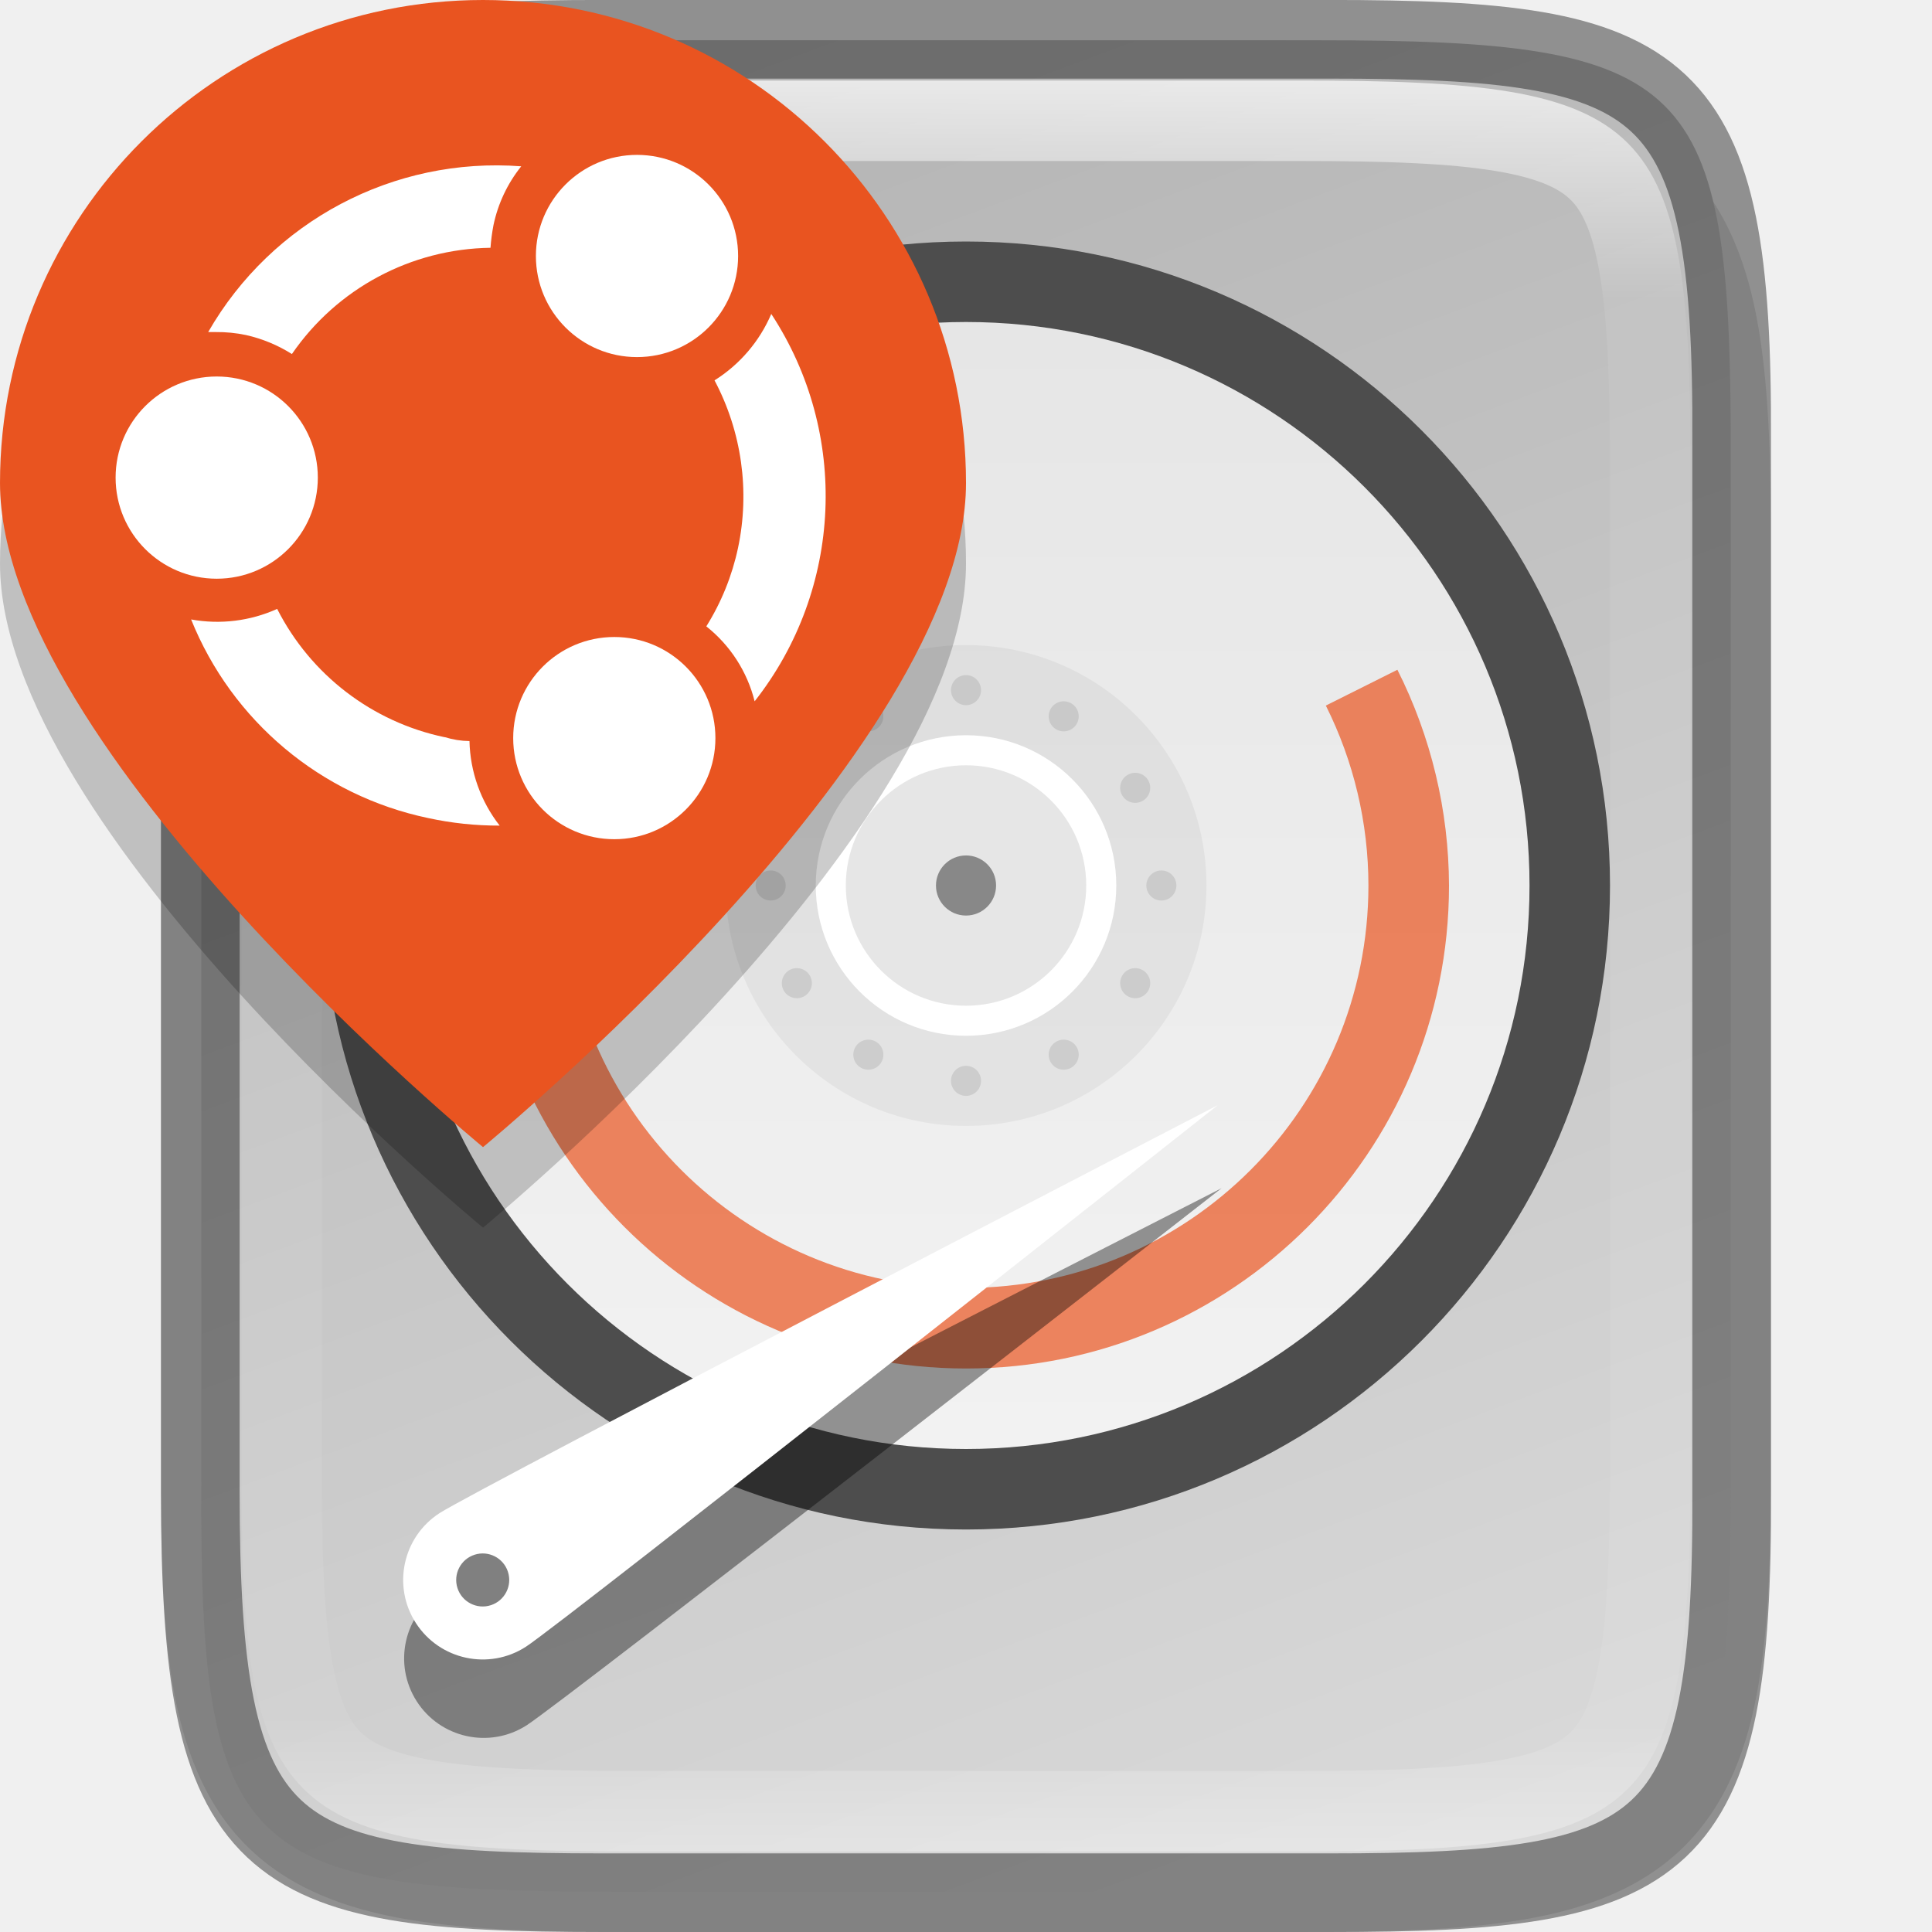
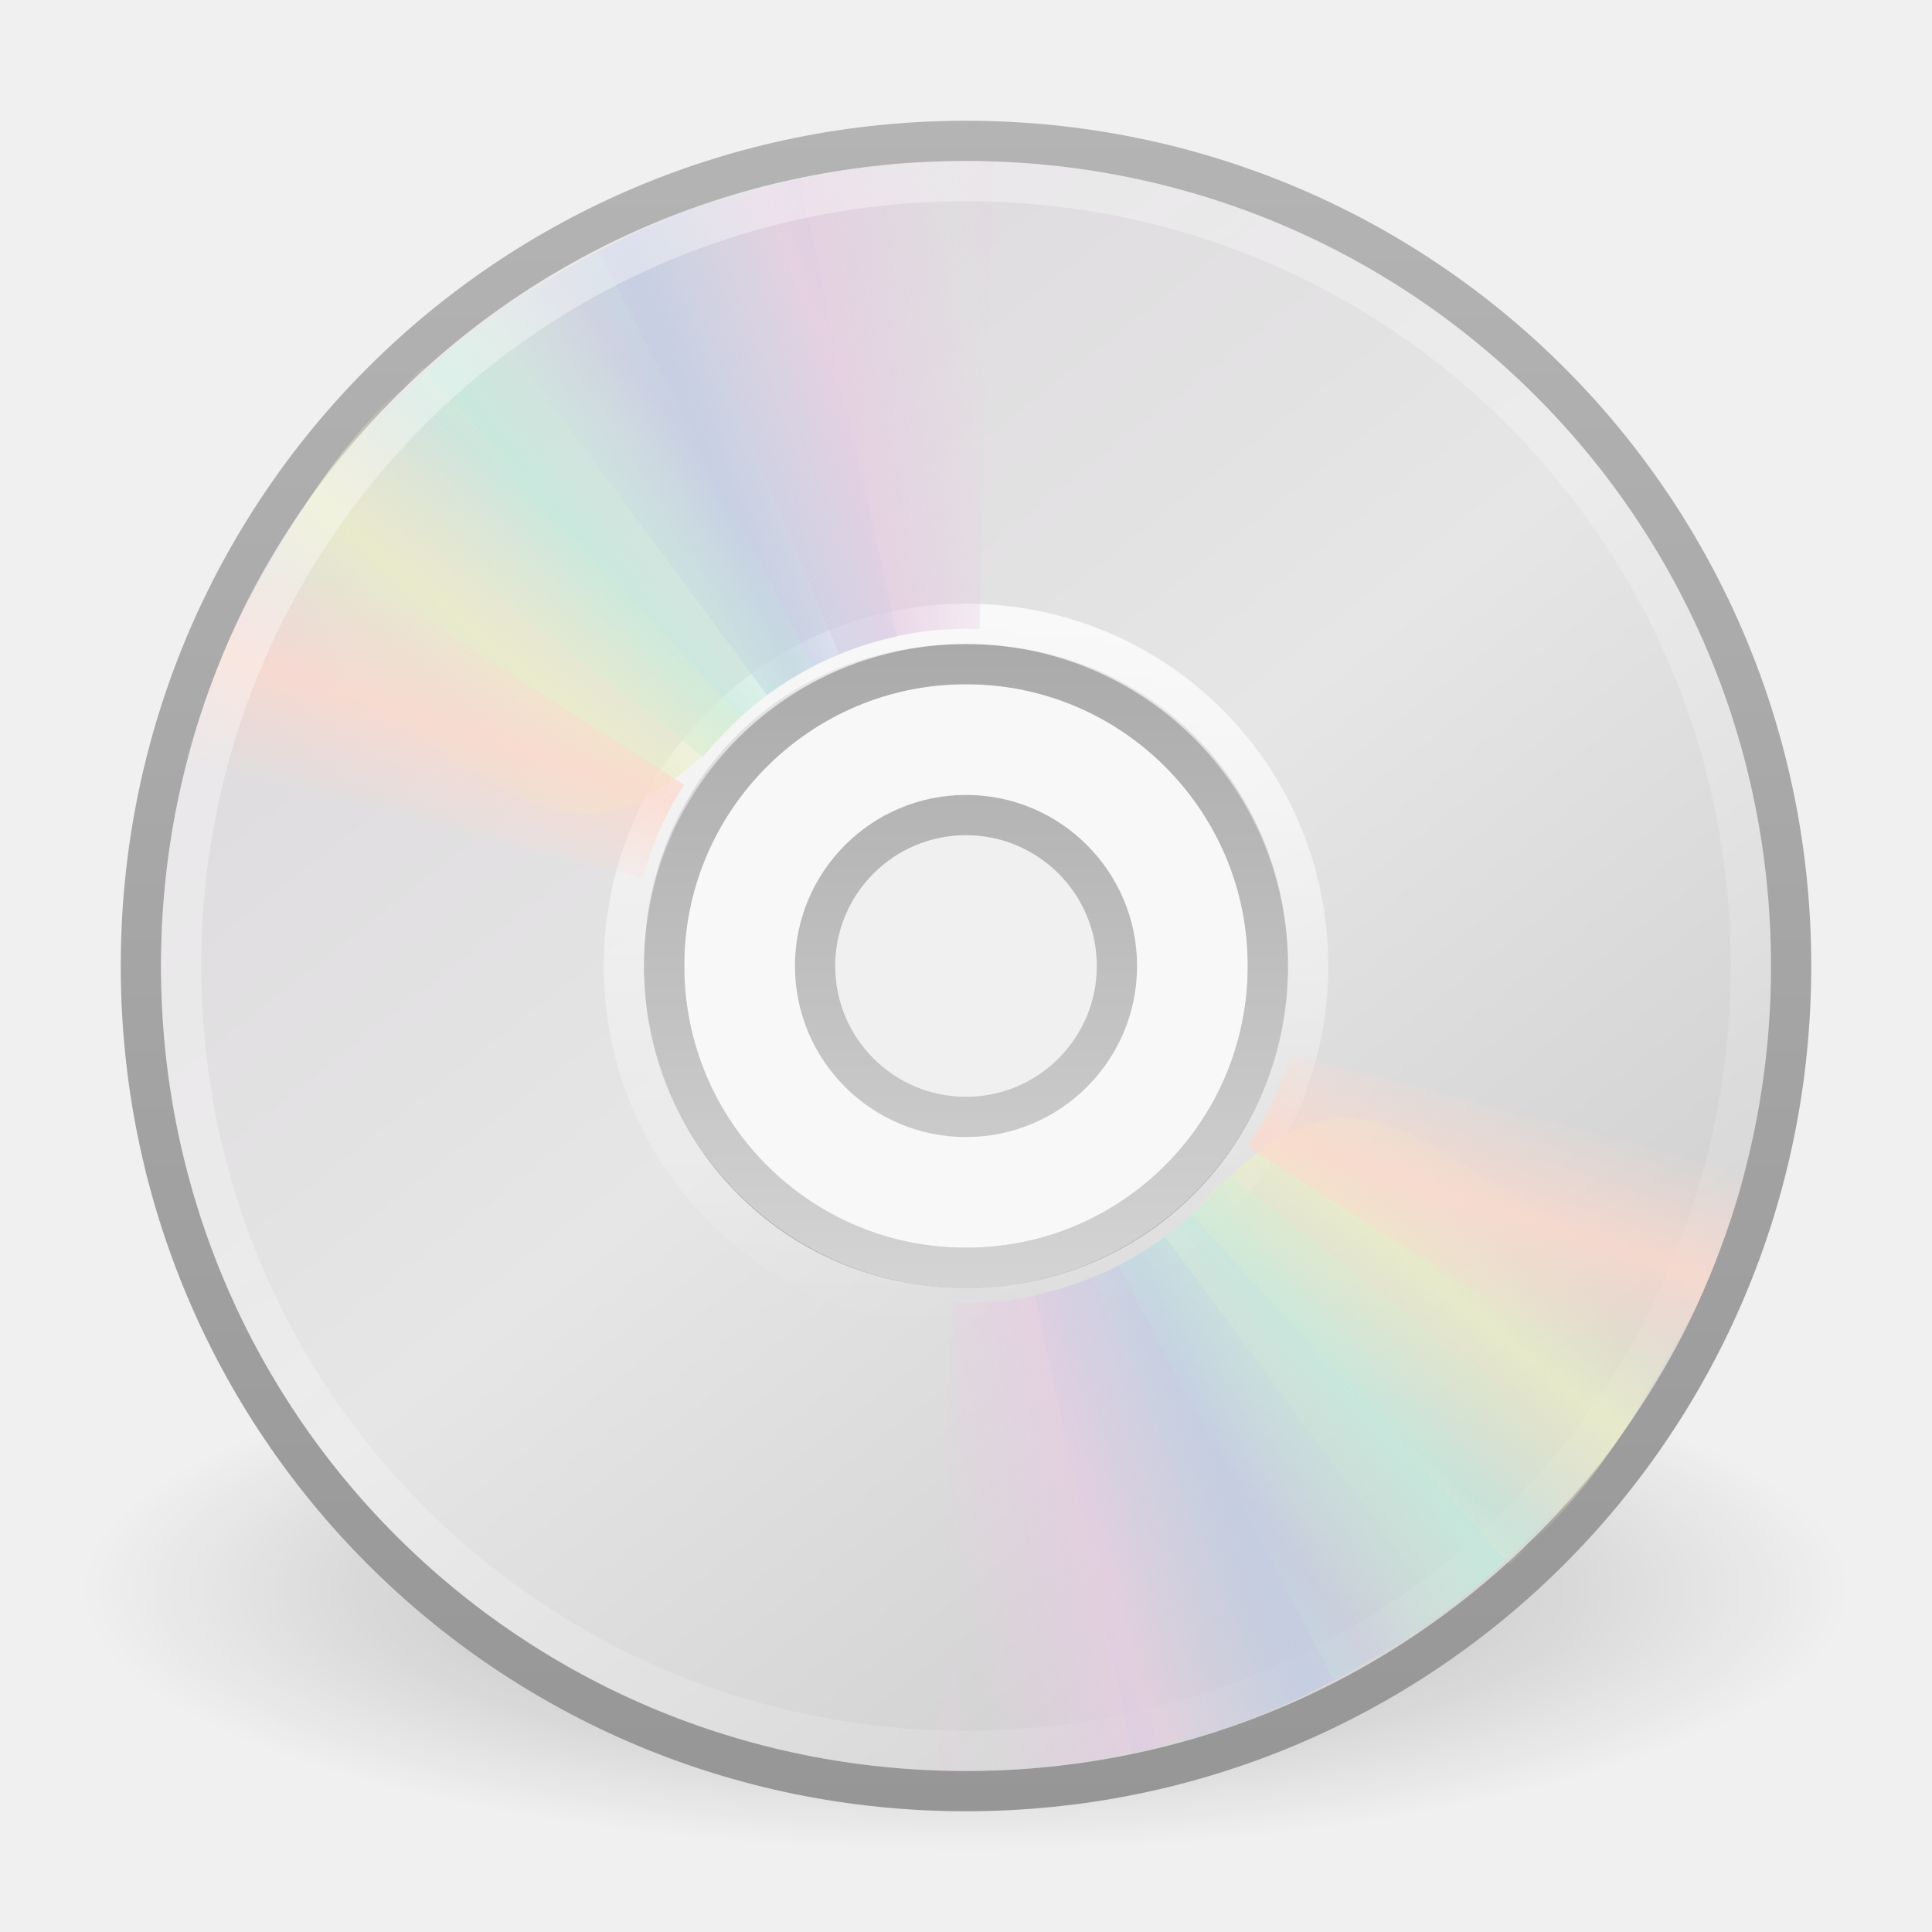
- <svg xmlns="http://www.w3.org/2000/svg" xmlns:xlink="http://www.w3.org/1999/xlink" width="24" height="24" id="svg11300" version="1.0" style="display:inline;enable-background:new">
-   <defs id="defs3">
-     <linearGradient id="linearGradient927">
-       <stop style="stop-color:#ffffff;stop-opacity:1;" offset="0" id="stop923" />
-       <stop id="stop933" offset="0.125" style="stop-color:#ffffff;stop-opacity:0.098" />
-       <stop id="stop931" offset="0.925" style="stop-color:#ffffff;stop-opacity:0.098" />
-       <stop style="stop-color:#ffffff;stop-opacity:0.498" offset="1" id="stop925" />
+ <svg xmlns="http://www.w3.org/2000/svg" xmlns:xlink="http://www.w3.org/1999/xlink" version="1.0" width="48" height="48" id="svg3367">
+   <defs id="defs3369">
+     <linearGradient id="linearGradient23419">
+       <stop id="stop23421" style="stop-color:#000000;stop-opacity:1" offset="0" />
+       <stop id="stop23423" style="stop-color:#000000;stop-opacity:0" offset="1" />
    </linearGradient>
-     <clipPath clipPathUnits="userSpaceOnUse" id="clipPath994">
-       <path style="color:#000000;display:inline;overflow:visible;visibility:visible;fill:#cdcdcd;fill-opacity:1;fill-rule:nonzero;stroke:none;stroke-width:2;stroke-miterlimit:4;stroke-dasharray:none;stroke-opacity:1;marker:none;enable-background:accumulate" d="m 335.731,62 c -8.824,0 -9.774,0.906 -9.73,9.748 v 12.252 12.252 c -0.043,8.842 0.906,9.748 9.73,9.748 h 16.539 c 8.824,0 9.73,-0.906 9.73,-9.748 v -12.252 -12.252 c 0,-8.842 -0.906,-9.748 -9.73,-9.748 z" id="path996" />
-     </clipPath>
-     <linearGradient xlink:href="#linearGradient876" id="linearGradient916" gradientUnits="userSpaceOnUse" gradientTransform="matrix(0,-0.05921519,0.05978336,0,313.2699,214.6363)" x1="441.379" y1="240.303" x2="52.966" y2="386.308" />
-     <clipPath clipPathUnits="userSpaceOnUse" id="clipPath971">
-       <path style="color:#000000;display:inline;overflow:visible;visibility:visible;opacity:1;fill:#46a926;fill-opacity:1;fill-rule:nonzero;stroke:none;stroke-width:2;stroke-miterlimit:4;stroke-dasharray:none;stroke-opacity:1;marker:none;enable-background:accumulate" d="m 327.865,189 c -4.412,0 -4.887,0.453 -4.865,4.874 v 6.126 6.126 c -0.022,4.421 0.453,4.874 4.865,4.874 h 8.27 c 4.412,0 4.865,-0.453 4.865,-4.874 v -6.126 -6.126 c 0,-4.421 -0.453,-4.874 -4.865,-4.874 z" id="path973" />
-     </clipPath>
-     <linearGradient xlink:href="#linearGradient927" id="linearGradient981" x1="332" y1="189" x2="332" y2="211" gradientUnits="userSpaceOnUse" />
-     <clipPath clipPathUnits="userSpaceOnUse" id="clipPath983">
-       <path id="path985" d="m 325.096,237 c -2.808,0 -3.11,0.288 -3.096,3.102 v 3.898 3.898 c -0.014,2.813 0.288,3.102 3.096,3.102 h 5.808 c 2.808,0 3.096,-0.288 3.096,-3.102 v -3.898 -3.898 c 0,-2.813 -0.288,-3.102 -3.096,-3.102 z" style="color:#000000;display:inline;overflow:visible;visibility:visible;opacity:1;fill:#46a926;fill-opacity:1;fill-rule:nonzero;stroke:none;stroke-width:2;stroke-miterlimit:4;stroke-dasharray:none;stroke-opacity:1;marker:none;enable-background:accumulate" />
-     </clipPath>
-     <clipPath clipPathUnits="userSpaceOnUse" id="clipPath994-1">
-       <path style="color:#000000;display:inline;overflow:visible;visibility:visible;fill:#cdcdcd;fill-opacity:1;fill-rule:nonzero;stroke:none;stroke-width:2;stroke-miterlimit:4;stroke-dasharray:none;stroke-opacity:1;marker:none;enable-background:accumulate" d="m 335.731,62 c -8.824,0 -9.774,0.906 -9.73,9.748 v 12.252 12.252 c -0.043,8.842 0.906,9.748 9.73,9.748 h 16.539 c 8.824,0 9.73,-0.906 9.73,-9.748 v -12.252 -12.252 c 0,-8.842 -0.906,-9.748 -9.73,-9.748 z" id="path996-8" />
-     </clipPath>
-     <linearGradient id="linearGradient876">
-       <stop style="stop-color:#b3b3b3;stop-opacity:1" offset="0" id="stop872" />
-       <stop style="stop-color:#d9d9d9;stop-opacity:1" offset="1" id="stop874" />
+     <linearGradient id="linearGradient3772">
+       <stop id="stop3774" style="stop-color:#b4b4b4;stop-opacity:1" offset="0" />
+       <stop id="stop3776" style="stop-color:#969696;stop-opacity:1" offset="1" />
    </linearGradient>
-     <linearGradient id="linearGradient1392">
-       <stop style="stop-color:#e6e6e6;stop-opacity:1;" offset="0" id="stop1388" />
-       <stop style="stop-color:#f2f2f2;stop-opacity:1" offset="1" id="stop1390" />
+     <linearGradient x1="12.274" y1="32.416" x2="35.391" y2="14.203" id="linearGradient3263" gradientUnits="userSpaceOnUse">
+       <stop id="stop3265" style="stop-color:#dedbde;stop-opacity:1" offset="0" />
+       <stop id="stop3267" style="stop-color:#e6e6e6;stop-opacity:1" offset="0.5" />
+       <stop id="stop3269" style="stop-color:#d2d2d2;stop-opacity:1" offset="1" />
    </linearGradient>
-     <clipPath clipPathUnits="userSpaceOnUse" id="clipPath999">
-       <path style="color:#000000;display:inline;overflow:visible;visibility:visible;opacity:1;fill:#5d5d5d;fill-opacity:1;fill-rule:nonzero;stroke:none;stroke-width:3.826;stroke-linecap:butt;stroke-linejoin:round;stroke-miterlimit:4;stroke-dasharray:none;stroke-dashoffset:0;stroke-opacity:1;marker:none;enable-background:accumulate" d="m 152,68 c -48.601,0 -88,39.399 -88,88 0,48.601 39.399,88 88,88 48.601,0 88,-39.399 88,-88 0,-48.601 -39.399,-88 -88,-88 z" id="path1001" />
-     </clipPath>
-     <linearGradient xlink:href="#linearGradient1392" id="linearGradient2535" gradientUnits="userSpaceOnUse" gradientTransform="rotate(90,152,156)" x1="77" y1="156" x2="227" y2="156" />
+     <linearGradient id="linearGradient3428">
+       <stop id="stop3430" style="stop-color:#aaaaaa;stop-opacity:1" offset="0" />
+       <stop id="stop3432" style="stop-color:#d4d4d4;stop-opacity:1" offset="1" />
+     </linearGradient>
+     <linearGradient x1="10.609" y1="17.886" x2="9.73" y2="20.613" id="linearGradient3354" xlink:href="#linearGradient3519" gradientUnits="userSpaceOnUse" spreadMethod="reflect" />
+     <linearGradient x1="12.372" y1="16.188" x2="14.609" y2="13.462" id="linearGradient3352" xlink:href="#linearGradient3511" gradientUnits="userSpaceOnUse" spreadMethod="reflect" />
+     <linearGradient x1="14.085" y1="13.046" x2="16.994" y2="10.732" id="linearGradient3350" xlink:href="#linearGradient3503" gradientUnits="userSpaceOnUse" spreadMethod="reflect" />
+     <linearGradient x1="17.495" y1="11.2" x2="21.047" y2="9.796" id="linearGradient3348" xlink:href="#linearGradient3495" gradientUnits="userSpaceOnUse" spreadMethod="reflect" />
+     <linearGradient x1="20.58" y1="10.775" x2="24.274" y2="9.862" id="linearGradient3346" xlink:href="#linearGradient3487" gradientUnits="userSpaceOnUse" spreadMethod="reflect" />
+     <linearGradient id="linearGradient6036">
+       <stop id="stop6038" style="stop-color:#ffffff;stop-opacity:1" offset="0" />
+       <stop id="stop6040" style="stop-color:#ffffff;stop-opacity:0" offset="1" />
+     </linearGradient>
+     <linearGradient id="linearGradient3519">
+       <stop id="stop3521" style="stop-color:#fcd9cd;stop-opacity:1" offset="0" />
+       <stop id="stop3523" style="stop-color:#fcd9cd;stop-opacity:0" offset="1" />
+     </linearGradient>
+     <linearGradient x1="10.609" y1="17.886" x2="9.73" y2="20.613" id="linearGradient3319" xlink:href="#linearGradient3519" gradientUnits="userSpaceOnUse" spreadMethod="reflect" />
+     <linearGradient id="linearGradient3511">
+       <stop id="stop3513" style="stop-color:#ebeec7;stop-opacity:1" offset="0" />
+       <stop id="stop3515" style="stop-color:#ebeec7;stop-opacity:0" offset="1" />
+     </linearGradient>
+     <linearGradient x1="12.372" y1="16.188" x2="14.609" y2="13.462" id="linearGradient3317" xlink:href="#linearGradient3511" gradientUnits="userSpaceOnUse" spreadMethod="reflect" />
+     <linearGradient id="linearGradient3503">
+       <stop id="stop3505" style="stop-color:#c4ebdd;stop-opacity:1" offset="0" />
+       <stop id="stop3507" style="stop-color:#c4ebdd;stop-opacity:0" offset="1" />
+     </linearGradient>
+     <linearGradient x1="14.085" y1="13.046" x2="16.994" y2="10.732" id="linearGradient3315" xlink:href="#linearGradient3503" gradientUnits="userSpaceOnUse" spreadMethod="reflect" />
+     <linearGradient id="linearGradient3495">
+       <stop id="stop3497" style="stop-color:#c1cbe4;stop-opacity:1" offset="0" />
+       <stop id="stop3499" style="stop-color:#c1cbe4;stop-opacity:0" offset="1" />
+     </linearGradient>
+     <linearGradient x1="17.495" y1="11.2" x2="21.047" y2="9.796" id="linearGradient3313" xlink:href="#linearGradient3495" gradientUnits="userSpaceOnUse" spreadMethod="reflect" />
+     <linearGradient id="linearGradient3487">
+       <stop id="stop3489" style="stop-color:#e6cde2;stop-opacity:1" offset="0" />
+       <stop id="stop3491" style="stop-color:#e6cde2;stop-opacity:0" offset="1" />
+     </linearGradient>
+     <linearGradient x1="20.58" y1="10.775" x2="24.274" y2="9.862" id="linearGradient3311" xlink:href="#linearGradient3487" gradientUnits="userSpaceOnUse" spreadMethod="reflect" />
+     <linearGradient xlink:href="#linearGradient6036" id="linearGradient2453" gradientUnits="userSpaceOnUse" gradientTransform="matrix(0.9849664,0,0,0.9849663,1.902206e-2,-0.6241532)" x1="10.502" y1="3.61" x2="48.799" y2="54.698" />
+     <linearGradient xlink:href="#linearGradient6036" id="linearGradient2462" gradientUnits="userSpaceOnUse" gradientTransform="matrix(0.4293444,0,0,0.4293442,13.54675,13.26639)" x1="18.776" y1="4.038" x2="18.203" y2="45.962" />
+     <linearGradient xlink:href="#linearGradient3428" id="linearGradient2465" gradientUnits="userSpaceOnUse" gradientTransform="matrix(0.9375,0,0,0.9375,1.5,1.5)" x1="21.448" y1="15.5" x2="21.448" y2="32.509" />
+     <linearGradient xlink:href="#linearGradient3263" id="linearGradient2470" gradientUnits="userSpaceOnUse" gradientTransform="matrix(0,1.171439,-1.171439,0,51.06024,-4.11454)" x1="12.274" y1="32.416" x2="35.391" y2="14.203" />
+     <linearGradient xlink:href="#linearGradient3772" id="linearGradient2472" gradientUnits="userSpaceOnUse" gradientTransform="translate(50.26506,0)" x1="-21.916" y1="3" x2="-21.916" y2="45.033" />
+     <radialGradient xlink:href="#linearGradient23419" id="radialGradient2475" gradientUnits="userSpaceOnUse" gradientTransform="matrix(0.9722718,0,0,0.2872354,1.312499,27.54052)" cx="23.335" cy="41.636" fx="23.335" fy="41.636" r="22.627" />
  </defs>
-   <g style="display:inline" id="layer1" transform="translate(-319.9999,-188)">
-     <g style="display:inline" id="layer7" />
-     <g id="layer8" style="display:inline">
-       <path style="color:#000000;font-style:normal;font-variant:normal;font-weight:normal;font-stretch:normal;font-size:medium;line-height:normal;font-family:sans-serif;font-variant-ligatures:normal;font-variant-position:normal;font-variant-caps:normal;font-variant-numeric:normal;font-variant-alternates:normal;font-feature-settings:normal;text-indent:0;text-align:start;text-decoration:none;text-decoration-line:none;text-decoration-style:solid;text-decoration-color:#000000;letter-spacing:normal;word-spacing:normal;text-transform:none;writing-mode:lr-tb;direction:ltr;text-orientation:mixed;dominant-baseline:auto;baseline-shift:baseline;text-anchor:start;white-space:normal;shape-padding:0;clip-rule:nonzero;display:inline;overflow:visible;visibility:visible;opacity:0.1;isolation:auto;mix-blend-mode:normal;color-interpolation:sRGB;color-interpolation-filters:linearRGB;solid-color:#000000;solid-opacity:1;vector-effect:none;fill:#000000;fill-opacity:1;fill-rule:nonzero;stroke:none;stroke-width:2;stroke-linecap:butt;stroke-linejoin:miter;stroke-miterlimit:4;stroke-dasharray:none;stroke-dashoffset:0;stroke-opacity:1;marker:none;color-rendering:auto;image-rendering:auto;shape-rendering:auto;text-rendering:auto;enable-background:accumulate" d="m 327.865,189 c -1.12,0 -2.015,0.024 -2.791,0.154 -0.776,0.13 -1.48,0.388 -2.01,0.916 -0.53,0.528 -0.791,1.237 -0.92,2.014 -0.129,0.777 -0.15,1.672 -0.145,2.795 v 6.121 5.125 c -0.005,1.121 0.016,2.015 0.145,2.791 0.129,0.777 0.39,1.485 0.92,2.014 0.53,0.528 1.234,0.786 2.01,0.916 0.776,0.13 1.671,0.154 2.791,0.154 h 8.27 c 1.12,0 2.013,-0.024 2.787,-0.154 0.774,-0.13 1.48,-0.389 2.008,-0.918 0.528,-0.529 0.786,-1.234 0.916,-2.01 0.13,-0.775 0.154,-1.671 0.154,-2.793 v -5.125 -6.125 c 0,-1.122 -0.024,-2.018 -0.154,-2.793 -0.13,-0.775 -0.388,-1.481 -0.916,-2.01 -0.528,-0.529 -1.233,-0.788 -2.008,-0.918 -0.774,-0.13 -1.667,-0.154 -2.787,-0.154 z" id="path995" />
-       <path id="path914" d="m 327.636,188.5 c -4.657,0 -5.158,0.474 -5.135,5.096 v 6.404 6.404 c -0.023,4.622 0.478,5.096 5.135,5.096 h 8.729 c 4.657,0 5.135,-0.474 5.135,-5.096 v -6.404 -6.404 c 0,-4.622 -0.478,-5.096 -5.135,-5.096 z" style="color:#000000;display:inline;overflow:visible;visibility:visible;fill:url(#linearGradient916);fill-opacity:1;fill-rule:nonzero;stroke:none;stroke-width:1;marker:none;enable-background:accumulate" />
-       <path id="path935" d="m 327.865,189 c -4.412,0 -4.887,0.453 -4.865,4.874 v 6.126 6.126 c -0.022,4.421 0.453,4.874 4.865,4.874 h 8.27 c 4.412,0 4.865,-0.453 4.865,-4.874 v -6.126 -6.126 c 0,-4.421 -0.453,-4.874 -4.865,-4.874 z" style="color:#000000;display:inline;overflow:visible;visibility:visible;opacity:0.7;fill:none;fill-opacity:1;fill-rule:nonzero;stroke:url(#linearGradient981);stroke-width:2;stroke-miterlimit:4;stroke-dasharray:none;stroke-opacity:1;marker:none;enable-background:accumulate" clip-path="url(#clipPath971)" />
-       <path style="color:#000000;display:inline;overflow:visible;visibility:visible;opacity:0.4;fill:none;fill-opacity:1;fill-rule:nonzero;stroke:#000000;stroke-width:0.977;stroke-miterlimit:4;stroke-dasharray:none;stroke-opacity:1;marker:none;enable-background:accumulate" d="m 336.508,211.512 c 4.232,0 5.025,-0.464 5.003,-4.988 v -6.524 -6.524 c 0.022,-4.524 -0.771,-4.988 -5.003,-4.988 h -9.017 c -4.231,0 -5.003,0.464 -5.003,4.988 v 6.524 6.524 c 0,4.524 0.772,4.988 5.003,4.988 z" id="path958-6" />
-     </g>
-     <g id="layer6" style="display:inline">
-       <circle r="8" cy="199" cx="332" id="circle1602" style="color:#000000;display:inline;overflow:visible;visibility:visible;opacity:1;fill:#4d4d4d;fill-opacity:1;fill-rule:nonzero;stroke:none;stroke-width:0.348;stroke-linecap:butt;stroke-linejoin:miter;stroke-miterlimit:4;stroke-dasharray:1.043, 1.043;stroke-dashoffset:0;stroke-opacity:1;marker:none;enable-background:accumulate" />
-       <g id="g1633" transform="matrix(0.09333333,0,0,0.09333333,317.8135,184.44)" style="display:inline;stroke-width:10.714;enable-background:new">
-         <path style="display:inline;opacity:1;fill:url(#linearGradient2535);fill-opacity:1;stroke:none;stroke-width:171.429;stroke-linecap:round;stroke-linejoin:round;stroke-miterlimit:4;stroke-dasharray:none;stroke-dashoffset:0;stroke-opacity:1;enable-background:new" d="m 152,231 c -41.421,0 -75,-33.579 -75,-75 0,-41.421 33.579,-75 75,-75 41.421,0 75,33.579 75,75 0,41.421 -33.579,75 -75,75 z" id="path1596" />
-         <ellipse style="display:inline;opacity:0.05;fill:#000000;fill-opacity:1;stroke:none;stroke-width:171.429;stroke-linecap:round;stroke-linejoin:round;stroke-miterlimit:4;stroke-dasharray:none;stroke-dashoffset:0;stroke-opacity:1;enable-background:new" id="ellipse1598" cx="152" cy="156" rx="32" ry="32" />
-         <ellipse ry="20" rx="20" cy="156" cx="152" id="ellipse1600" style="display:inline;opacity:1;fill:#ffffff;fill-opacity:1;stroke:none;stroke-width:171.429;stroke-linecap:round;stroke-linejoin:round;stroke-miterlimit:4;stroke-dasharray:none;stroke-dashoffset:0;stroke-opacity:1;enable-background:new" />
-         <g id="g1627" style="opacity:0.1;fill:#000000;fill-opacity:1;stroke-width:10.714">
-           <circle transform="rotate(-30)" r="2" cy="185.1" cx="53.636" id="circle1603" style="opacity:1;fill:#000000;fill-opacity:1;stroke:none;stroke-width:171.429;stroke-linecap:round;stroke-linejoin:round;stroke-miterlimit:4;stroke-dasharray:none;stroke-dashoffset:0;stroke-opacity:1" />
-           <circle transform="rotate(-30)" style="opacity:1;fill:#000000;fill-opacity:1;stroke:none;stroke-width:171.429;stroke-linecap:round;stroke-linejoin:round;stroke-miterlimit:4;stroke-dasharray:none;stroke-dashoffset:0;stroke-opacity:1" id="circle1605" cx="53.636" cy="237.1" r="2" />
-           <circle transform="rotate(-60)" style="opacity:1;fill:#000000;fill-opacity:1;stroke:none;stroke-width:171.429;stroke-linecap:round;stroke-linejoin:round;stroke-miterlimit:4;stroke-dasharray:none;stroke-dashoffset:0;stroke-opacity:1" id="circle1607" cx="-59.1" cy="183.636" r="2" />
-           <circle transform="rotate(-60)" r="2" cy="235.636" cx="-59.1" id="circle1609" style="opacity:1;fill:#000000;fill-opacity:1;stroke:none;stroke-width:171.429;stroke-linecap:round;stroke-linejoin:round;stroke-miterlimit:4;stroke-dasharray:none;stroke-dashoffset:0;stroke-opacity:1" />
-           <circle transform="rotate(-90)" r="2" cy="126" cx="-156" id="circle1611" style="opacity:1;fill:#000000;fill-opacity:1;stroke:none;stroke-width:171.429;stroke-linecap:round;stroke-linejoin:round;stroke-miterlimit:4;stroke-dasharray:none;stroke-dashoffset:0;stroke-opacity:1" />
-           <circle transform="rotate(-90)" style="opacity:1;fill:#000000;fill-opacity:1;stroke:none;stroke-width:171.429;stroke-linecap:round;stroke-linejoin:round;stroke-miterlimit:4;stroke-dasharray:none;stroke-dashoffset:0;stroke-opacity:1" id="circle1613" cx="-156" cy="178" r="2" />
-           <circle transform="rotate(-120)" style="opacity:1;fill:#000000;fill-opacity:1;stroke:none;stroke-width:171.429;stroke-linecap:round;stroke-linejoin:round;stroke-miterlimit:4;stroke-dasharray:none;stroke-dashoffset:0;stroke-opacity:1" id="circle1615" cx="-211.1" cy="27.636" r="2" />
-           <circle transform="rotate(-120)" r="2" cy="79.636" cx="-211.1" id="circle1617" style="opacity:1;fill:#000000;fill-opacity:1;stroke:none;stroke-width:171.429;stroke-linecap:round;stroke-linejoin:round;stroke-miterlimit:4;stroke-dasharray:none;stroke-dashoffset:0;stroke-opacity:1" />
-           <circle style="display:inline;opacity:1;fill:#000000;fill-opacity:1;stroke:none;stroke-width:171.429;stroke-linecap:round;stroke-linejoin:round;stroke-miterlimit:4;stroke-dasharray:none;stroke-dashoffset:0;stroke-opacity:1;enable-background:new" id="circle1619" cx="152" cy="130" r="2" transform="rotate(-150,152,156)" />
-           <circle r="2" cy="182" cx="152" id="circle1621" style="display:inline;opacity:1;fill:#000000;fill-opacity:1;stroke:none;stroke-width:171.429;stroke-linecap:round;stroke-linejoin:round;stroke-miterlimit:4;stroke-dasharray:none;stroke-dashoffset:0;stroke-opacity:1;enable-background:new" transform="rotate(-150,152,156)" />
-           <circle transform="scale(-1)" style="opacity:1;fill:#000000;fill-opacity:1;stroke:none;stroke-width:171.429;stroke-linecap:round;stroke-linejoin:round;stroke-miterlimit:4;stroke-dasharray:none;stroke-dashoffset:0;stroke-opacity:1" id="circle1623" cx="-152" cy="-182" r="2" />
-           <circle transform="scale(-1)" r="2" cy="-130" cx="-152" id="circle1625" style="opacity:1;fill:#000000;fill-opacity:1;stroke:none;stroke-width:171.429;stroke-linecap:round;stroke-linejoin:round;stroke-miterlimit:4;stroke-dasharray:none;stroke-dashoffset:0;stroke-opacity:1" />
-         </g>
-         <ellipse style="display:inline;opacity:0.1;fill:#000000;fill-opacity:1;stroke:none;stroke-width:171.429;stroke-linecap:round;stroke-linejoin:round;stroke-miterlimit:4;stroke-dasharray:none;stroke-dashoffset:0;stroke-opacity:1;enable-background:new" id="ellipse1629" cx="152" cy="156" rx="16" ry="16" />
-         <ellipse style="display:inline;opacity:1;fill:#888888;fill-opacity:1;stroke:none;stroke-width:171.428;stroke-linecap:round;stroke-linejoin:round;stroke-miterlimit:4;stroke-dasharray:none;stroke-dashoffset:0;stroke-opacity:1;enable-background:new" id="ellipse1631" cx="152" cy="156" rx="4" ry="4" />
-       </g>
-       <path style="opacity:0.7;fill:#e95420;fill-opacity:1;stroke:none;stroke-width:0.25;stroke-linecap:round;stroke-linejoin:round;stroke-miterlimit:4;stroke-dasharray:none;stroke-opacity:1" d="m 331.152,193.066 a 6,6 0 0 0 -5.152,5.934 6,6 0 0 0 6,6 6,6 0 0 0 6,-6 6,6 0 0 0 -0.641,-2.68 l -0.889,0.445 a 5,5 0 0 1 0.529,2.234 5,5 0 0 1 -5,5 5,5 0 0 1 -5,-5 5,5 0 0 1 4.293,-4.945 z" id="path3317" />
-       <g id="g1739" transform="matrix(0.07853257,-0.0247671,0.0247671,0.07853257,300.445,200.1642)" style="display:inline;opacity:0.4;fill:#000000;fill-opacity:1;stroke-width:12.144;enable-background:new">
-         <path id="path1735" d="m 392.753,156.916 c 0,0 -117.995,44.04 -124.396,45.755 -6.402,1.715 -12.982,-2.084 -14.697,-8.485 -1.715,-6.402 2.084,-12.982 8.485,-14.697 6.402,-1.715 130.608,-22.573 130.608,-22.573 z" style="display:inline;opacity:1;fill:#000000;fill-opacity:1;stroke:none;stroke-width:194.303;stroke-linecap:round;stroke-linejoin:round;stroke-miterlimit:4;stroke-dasharray:none;stroke-dashoffset:0;stroke-opacity:1;enable-background:new" />
-         <circle r="4" cy="191.084" cx="265.247" id="circle1737" style="display:inline;opacity:1;fill:#000000;fill-opacity:1;stroke:none;stroke-width:194.303;stroke-linecap:round;stroke-linejoin:round;stroke-miterlimit:4;stroke-dasharray:none;stroke-dashoffset:0;stroke-opacity:1;enable-background:new" />
-       </g>
-       <g style="display:inline;stroke-width:12.144;enable-background:new" transform="matrix(0.07837764,-0.02525309,0.02525309,0.07837764,300.3814,199.3485)" id="g1715">
-         <path style="display:inline;opacity:1;fill:#ffffff;fill-opacity:1;stroke:none;stroke-width:194.303;stroke-linecap:round;stroke-linejoin:round;stroke-miterlimit:4;stroke-dasharray:none;stroke-dashoffset:0;stroke-opacity:1;enable-background:new" d="m 392.753,156.916 c 0,0 -117.995,44.04 -124.396,45.755 -6.402,1.715 -12.982,-2.084 -14.697,-8.485 -1.715,-6.402 2.084,-12.982 8.485,-14.697 6.402,-1.715 130.608,-22.573 130.608,-22.573 z" id="path1711" />
-         <circle style="display:inline;opacity:1;fill:#808080;fill-opacity:1;stroke:none;stroke-width:194.303;stroke-linecap:round;stroke-linejoin:round;stroke-miterlimit:4;stroke-dasharray:none;stroke-dashoffset:0;stroke-opacity:1;enable-background:new" id="circle1713" cx="265.247" cy="191.084" r="4" />
-       </g>
-       <path id="path2-3-7-0-7" d="m 332,195 c 0,3.314 -6,8.25 -6,8.25 0,0 -6,-4.936 -6,-8.25 0,-3.314 2.686,-6 6,-6 3.314,0 6,2.686 6,6 z" style="display:inline;opacity:0.2;fill:#000000;fill-opacity:1;stroke:none;stroke-width:0.042;stroke-miterlimit:4;stroke-dasharray:none;stroke-opacity:1;enable-background:new" />
-       <path id="path2-3-7-0" d="m 332,194 c 0,3.314 -6,8.25 -6,8.25 0,0 -6,-4.936 -6,-8.25 0,-3.314 2.686,-6 6,-6 3.314,0 6,2.686 6,6 z" style="display:inline;fill:#e95420;fill-opacity:1;stroke:none;stroke-width:0.042;stroke-miterlimit:4;stroke-dasharray:none;stroke-opacity:1;enable-background:new" />
-       <g id="g2069">
-         <circle class="cls-2" cx="322.692" cy="193.933" r="1.256" id="circle8-6" style="fill:#ffffff;stroke-width:1" />
-         <circle class="cls-2" cx="327.913" cy="191.18" r="1.256" id="circle10-2" style="fill:#ffffff;stroke-width:1" />
-         <path class="cls-2" d="m 325.524,197.158 a 3.03,3.03 0 0 1 -2.081,-1.594 1.811,1.811 0 0 1 -1.069,0.131 4.076,4.076 0 0 0 2.944,2.467 4.125,4.125 0 0 0 0.889,0.094 1.766,1.766 0 0 1 -0.375,-1.05 1.084,1.084 0 0 1 -0.307,-0.049 z" id="path12-9" style="fill:#ffffff;stroke-width:1" />
-         <circle class="cls-2" cx="327.631" cy="197.169" r="1.256" id="circle14-1" style="fill:#ffffff;stroke-width:1" />
-         <path class="cls-2" d="m 329.375,196.711 a 4.125,4.125 0 0 0 0.206,-4.811 1.819,1.819 0 0 1 -0.705,0.825 3.083,3.083 0 0 1 0.292,2.081 3.03,3.03 0 0 1 -0.394,0.975 1.718,1.718 0 0 1 0.6,0.93 z" id="path16-2" style="fill:#ffffff;stroke-width:1" />
-         <path class="cls-2" d="m 322.587,192.125 h 0.094 a 1.744,1.744 0 0 1 0.375,0.037 1.815,1.815 0 0 1 0.57,0.236 3.045,3.045 0 0 1 2.467,-1.32 2.408,2.408 0 0 1 0.037,-0.281 1.736,1.736 0 0 1 0.345,-0.731 4.125,4.125 0 0 0 -3.889,2.059 z" id="path18-7" style="fill:#ffffff;stroke-width:1" />
-       </g>
-     </g>
+   <path style="opacity:0.3;fill:url(#radialGradient2475);fill-opacity:1;fill-rule:evenodd;stroke:none;stroke-width:2;marker:none;visibility:visible;display:inline;overflow:visible" id="path23417" d="M 46,39.5 C 46.001,43.09 36.151,46 24,46 C 11.849,46 1.999,43.09 2,39.5 C 1.999,35.91 11.849,33 24,33 C 36.151,33 46.001,35.91 46,39.5 L 46,39.5 z" />
+   <path style="fill:url(#linearGradient2470);fill-rule:nonzero;stroke:url(#linearGradient2472);stroke-width:1;stroke-miterlimit:4;stroke-opacity:1" id="path2781" d="M 44.5,24 C 44.5,12.637 35.363,3.5 24,3.5 C 12.637,3.5 3.5,12.637 3.5,24 C 3.5,35.363 12.637,44.5 24,44.5 C 35.363,44.5 44.5,35.363 44.5,24 z M 31.5,24 C 31.5,28.128 28.211,31.5 24,31.5 C 19.707,31.5 16.5,28.045 16.5,24 C 16.5,19.873 19.541,16.5 24,16.5 C 28.459,16.5 31.5,19.954 31.5,24 z" />
+   <path style="opacity:0.5;fill:#ffffff;fill-opacity:1;fill-rule:nonzero;stroke:none;stroke-width:1;marker:none;visibility:visible;display:inline;overflow:visible;enable-background:accumulate" id="path2474" d="M 24,16 C 19.584,16 16,19.584 16,24 C 16,28.416 19.584,32 24,32 C 28.416,32 32,28.416 32,24 C 32,19.584 28.416,16 24,16 z M 24,20 C 26.208,20 28,21.792 28,24 C 28,26.208 26.208,28 24,28 C 21.792,28 20,26.208 20,24 C 20,21.792 21.792,20 24,20 z" />
+   <path style="fill:none;stroke:url(#linearGradient2465);stroke-width:1;stroke-linecap:butt;stroke-linejoin:round;marker:none;stroke-miterlimit:4;stroke-dasharray:none;stroke-dashoffset:0;stroke-opacity:1;visibility:visible;display:inline;overflow:visible;enable-background:accumulate" id="path3418" d="M 24,16.5 C 19.86,16.5 16.5,19.86 16.5,24 C 16.5,28.14 19.86,31.5 24,31.5 C 28.14,31.5 31.5,28.14 31.5,24 C 31.5,19.86 28.14,16.5 24,16.5 z M 24,20.25 C 26.07,20.25 27.75,21.93 27.75,24 C 27.75,26.07 26.07,27.75 24,27.75 C 21.93,27.75 20.25,26.07 20.25,24 C 20.25,21.93 21.93,20.25 24,20.25 z" />
+   <path style="opacity:0.8;fill:none;stroke:url(#linearGradient2462);stroke-width:1;stroke-miterlimit:4;stroke-opacity:1" id="path3281" d="M 24,15.5 C 19.289,15.5 15.5,19.289 15.5,24 C 15.5,28.711 19.289,32.5 24,32.5 C 28.711,32.5 32.5,28.711 32.5,24 C 32.5,19.289 28.711,15.5 24,15.5 L 24,15.5 L 24,15.5 L 24,15.5 z" />
+   <g id="g3527">
+     <path style="opacity:0.8;fill:url(#linearGradient3346);fill-opacity:1;fill-rule:nonzero;stroke:none" id="path3296" transform="matrix(0.9996011,2.824295e-2,-2.824295e-2,0.9996011,0.6924114,-0.6708346)" d="M 15.857,5.731 L 20.625,16.344 C 21.66,15.885 22.795,15.625 24,15.625 C 24.032,15.625 24.062,15.625 24.094,15.625 L 24.108,4.005 C 21.166,3.934 18.565,4.662 15.857,5.731 L 15.857,5.731 z" />
+     <path style="opacity:0.8;fill:url(#linearGradient3348);fill-opacity:1;fill-rule:nonzero;stroke:none" id="path3308" d="M 12.121,7.906 L 19.052,17.266 C 19.966,16.596 21.018,16.099 22.195,15.841 C 22.226,15.834 22.255,15.827 22.287,15.821 L 19.857,4.426 C 16.968,4.988 14.538,6.282 12.121,7.906 L 12.121,7.906 z" />
+     <path style="opacity:0.8;fill:url(#linearGradient3350);fill-opacity:1;fill-rule:nonzero;stroke:none" id="path3310" d="M 8.252,11.647 L 17.466,18.802 C 18.175,17.919 19.063,17.166 20.133,16.612 C 20.161,16.598 20.187,16.584 20.216,16.569 L 14.866,6.251 C 12.221,7.541 10.166,9.452 8.252,11.647 z" />
+     <path style="opacity:0.8;fill:url(#linearGradient3352);fill-opacity:1;fill-rule:nonzero;stroke:none" id="path3312" d="M 5.633,16.074 C 12.808,18.316 13.483,23.105 18.41,17.828 L 10.5,9.132 C 8.279,11.063 6.913,13.459 5.633,16.074 z" />
+     <path style="opacity:0.8;fill:url(#linearGradient3354);fill-opacity:1;fill-rule:nonzero;stroke:none" id="path3314" d="M 7.155,13.193 C 5.972,14.945 5.248,16.83 4.63,18.837 L 15.969,21.812 C 16.184,21.049 16.487,20.298 16.938,19.594 C 16.955,19.567 16.982,19.527 17,19.5 L 7.155,13.193 z" />
+   </g>
+   <path style="opacity:0.4;fill:none;stroke:url(#linearGradient2453);stroke-width:1;stroke-miterlimit:4;stroke-opacity:1" id="path3272" d="M 24,4.5 C 13.191,4.5 4.5,13.191 4.5,24 C 4.5,34.809 13.191,43.5 24,43.5 C 34.809,43.5 43.5,34.809 43.5,24 C 43.5,13.191 34.809,4.5 24,4.5 L 24,4.5 L 24,4.5 z" />
+   <g id="g3297" transform="matrix(-1,0,0,-1,48,47.99083)">
+     <path style="opacity:0.8;fill:url(#linearGradient3311);fill-opacity:1;fill-rule:nonzero;stroke:none" id="path3299" transform="matrix(0.9996011,2.824295e-2,-2.824295e-2,0.9996011,0.6924114,-0.6708346)" d="M 15.857,5.731 L 20.625,16.344 C 21.66,15.885 22.795,15.625 24,15.625 C 24.032,15.625 24.062,15.625 24.094,15.625 L 24.108,4.005 C 21.166,3.934 18.565,4.662 15.857,5.731 L 15.857,5.731 z" />
+     <path style="opacity:0.8;fill:url(#linearGradient3313);fill-opacity:1;fill-rule:nonzero;stroke:none" id="path3301" d="M 12.121,7.906 L 19.052,17.266 C 19.966,16.596 21.018,16.099 22.195,15.841 C 22.226,15.834 22.255,15.827 22.287,15.821 L 19.857,4.426 C 16.968,4.988 14.538,6.282 12.121,7.906 L 12.121,7.906 z" />
+     <path style="opacity:0.8;fill:url(#linearGradient3315);fill-opacity:1;fill-rule:nonzero;stroke:none" id="path3303" d="M 8.252,11.647 L 17.466,18.802 C 18.175,17.919 19.063,17.166 20.133,16.612 C 20.161,16.598 20.187,16.584 20.216,16.569 L 14.866,6.251 C 12.221,7.541 10.166,9.452 8.252,11.647 z" />
+     <path style="opacity:0.8;fill:url(#linearGradient3317);fill-opacity:1;fill-rule:nonzero;stroke:none" id="path3305" d="M 5.633,16.074 C 12.808,18.316 13.483,23.105 18.41,17.828 L 10.5,9.132 C 8.279,11.063 6.913,13.459 5.633,16.074 z" />
+     <path style="opacity:0.8;fill:url(#linearGradient3319);fill-opacity:1;fill-rule:nonzero;stroke:none" id="path3307" d="M 7.155,13.193 C 5.972,14.945 5.248,16.83 4.63,18.837 L 15.969,21.812 C 16.184,21.049 16.487,20.298 16.938,19.594 C 16.955,19.567 16.982,19.527 17,19.5 L 7.155,13.193 z" />
  </g>
</svg>
